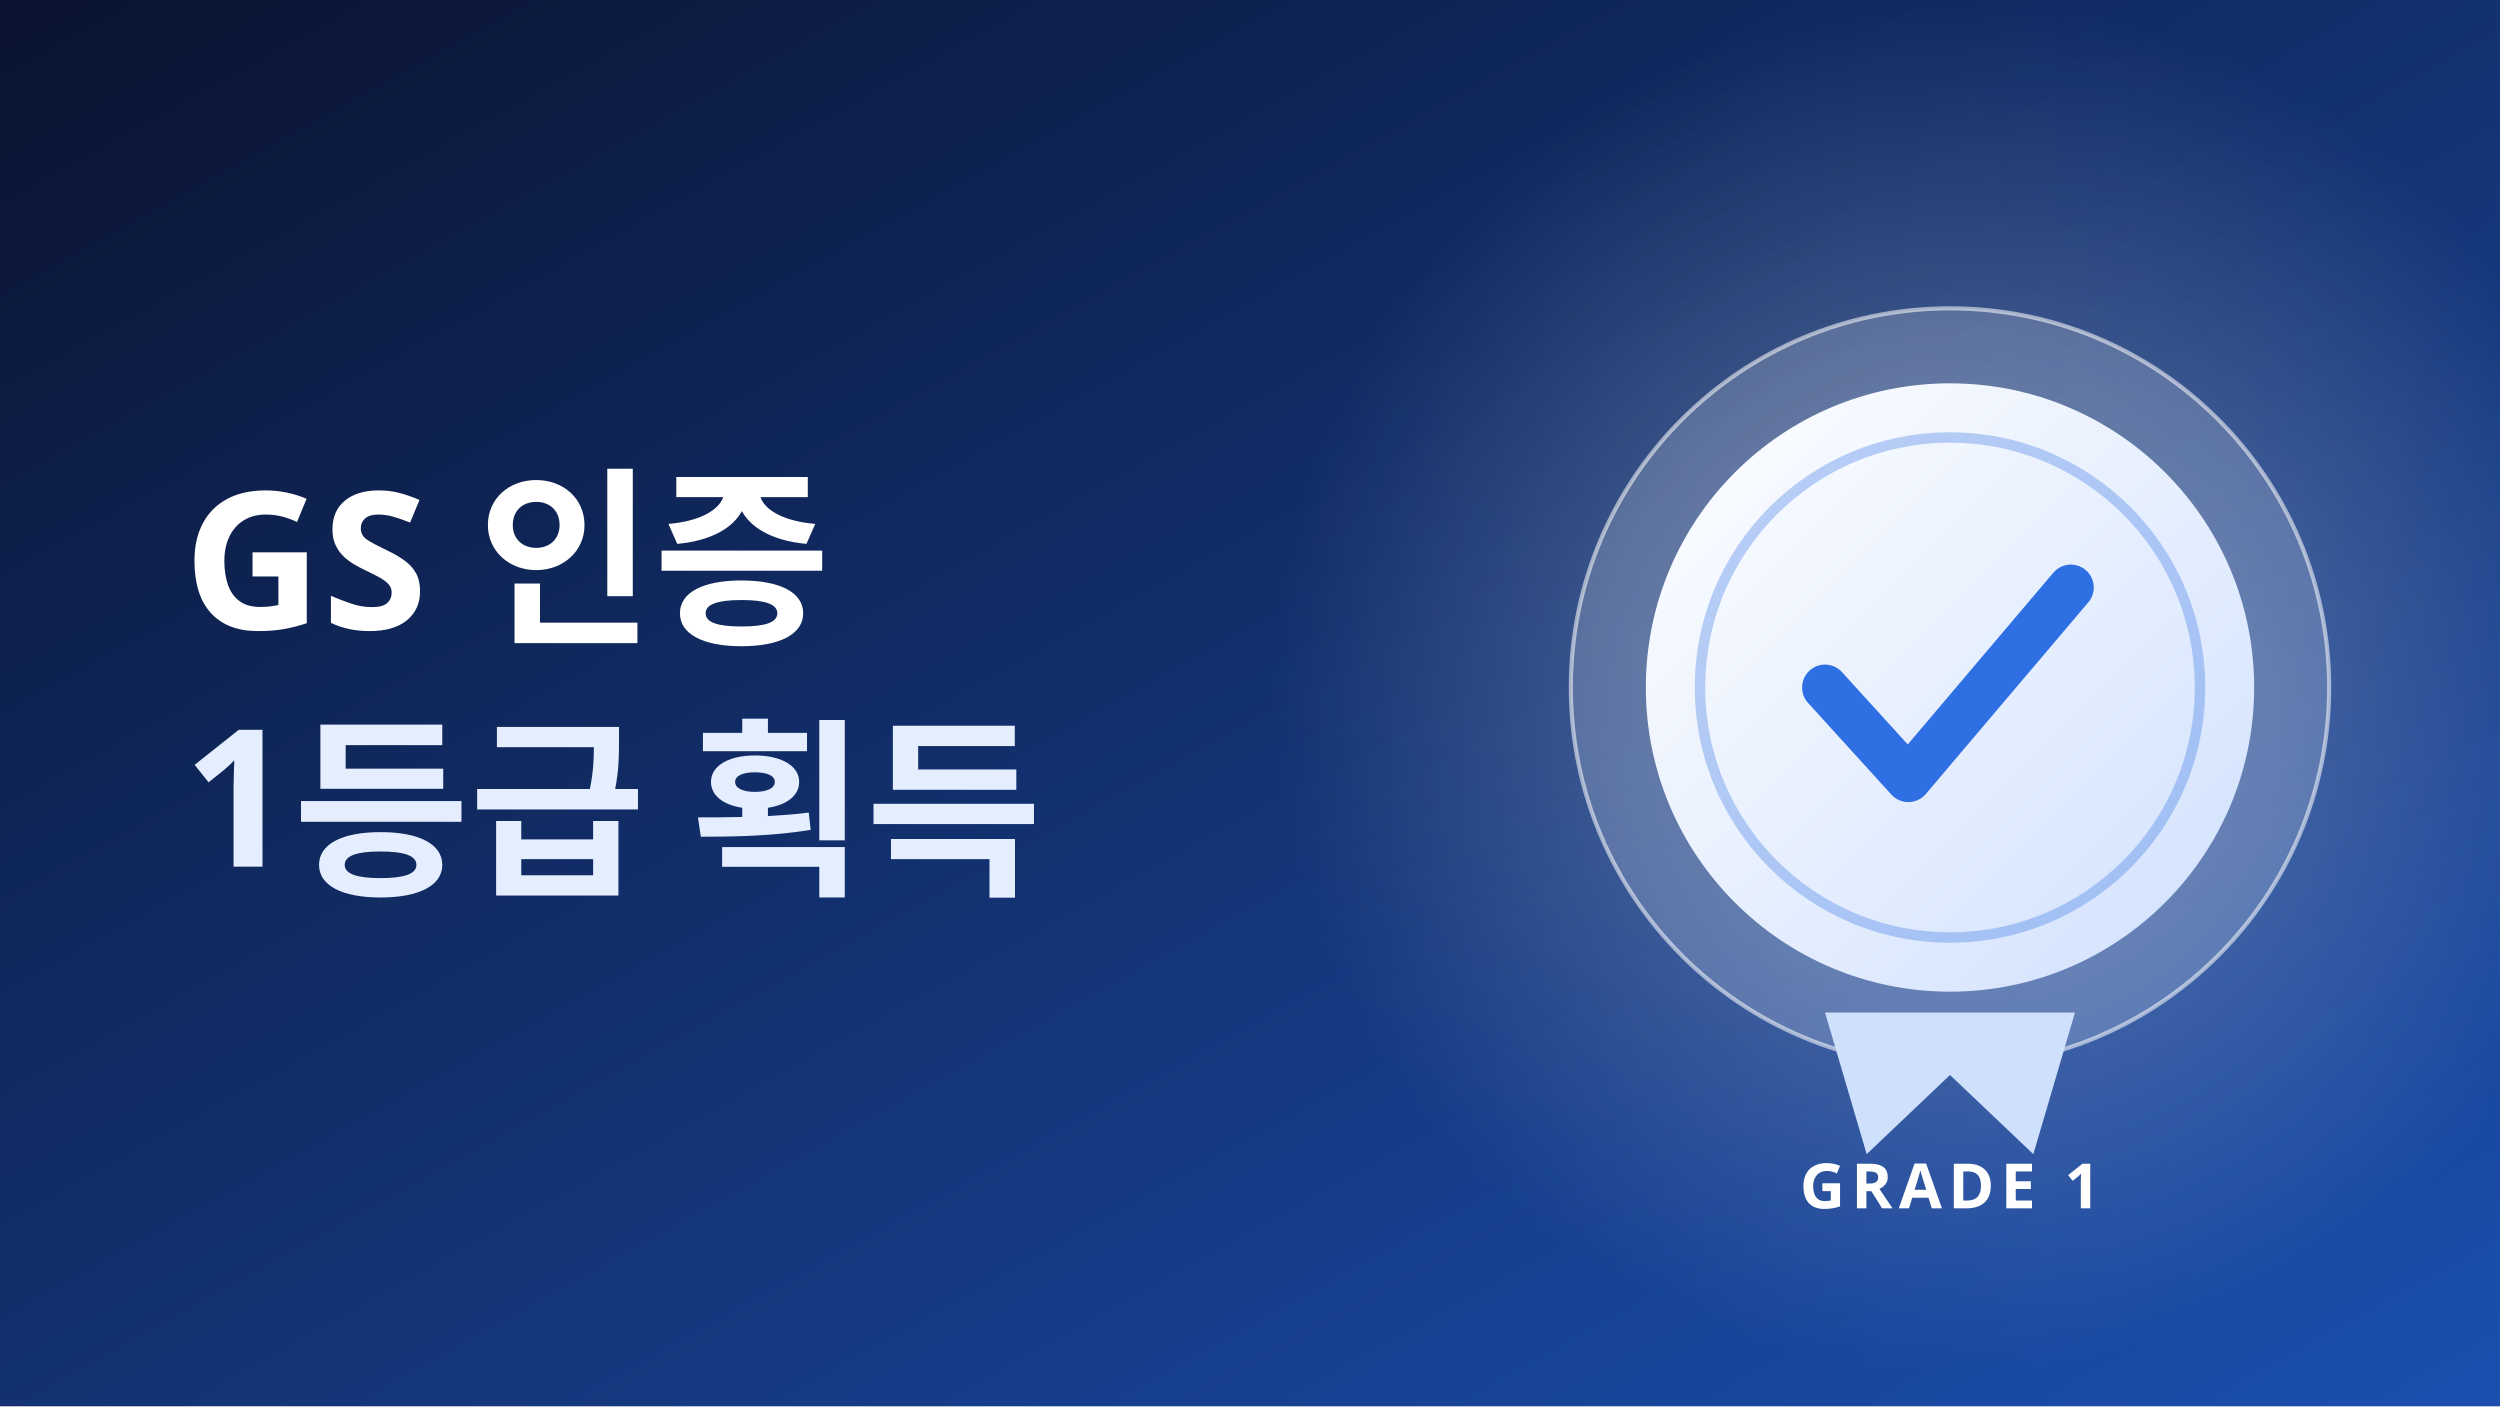
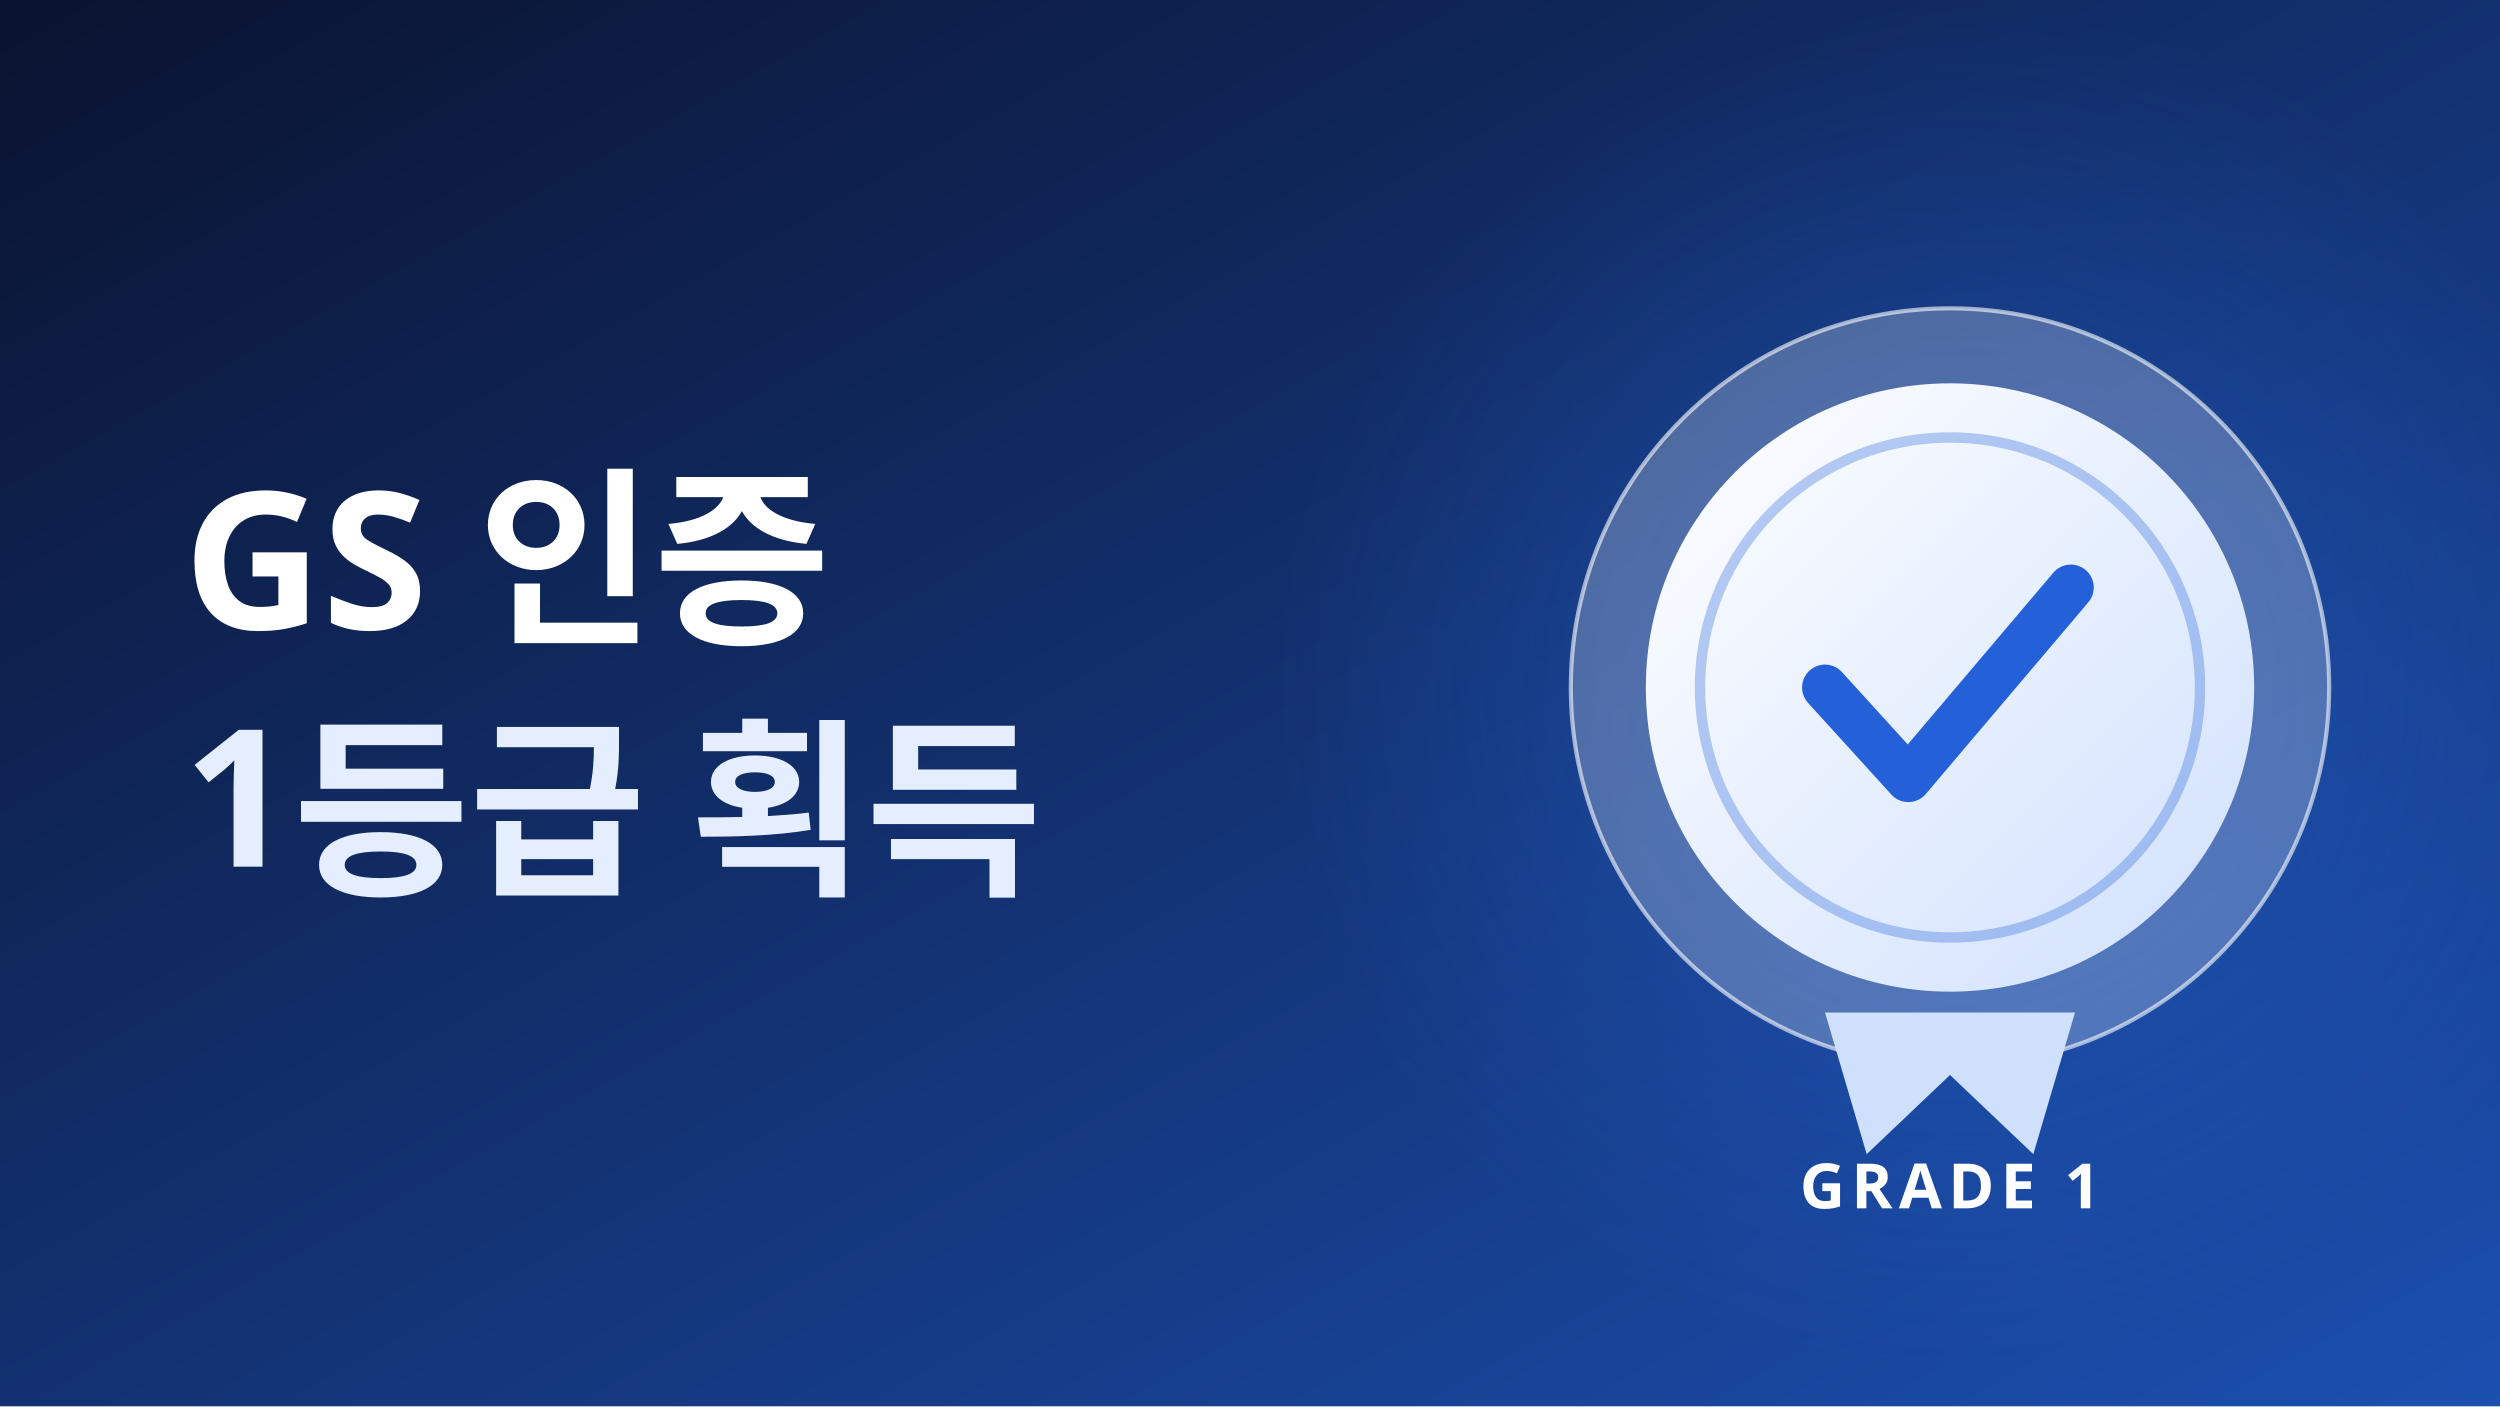
<svg xmlns="http://www.w3.org/2000/svg" viewBox="0 0 1200 675" role="img" aria-label="XGEN GS 인증 1등급 획득 — Enterprise AI Platform 의 소프트웨어 품질 인증">
  <defs>
    <linearGradient id="bg" x1="0" y1="0" x2="1" y2="1">
      <stop offset="0" stop-color="#0a1330" />
      <stop offset="1" stop-color="#1b4fb0" />
    </linearGradient>
    <linearGradient id="badge" x1="0" y1="0" x2="1" y2="1">
      <stop offset="0" stop-color="#ffffff" />
      <stop offset="1" stop-color="#cfe0fd" />
    </linearGradient>
    <radialGradient id="glow" cx="50%" cy="50%" r="50%">
-       <stop offset="0" stop-color="#ffffff" stop-opacity="0.34" />
-       <stop offset="1" stop-color="#ffffff" stop-opacity="0" />
+       <stop offset="0" stop-color="#2f7bff" stop-opacity="0.34" />
+       <stop offset="1" stop-color="#2f7bff" stop-opacity="0" />
    </radialGradient>
  </defs>
  <rect width="1200" height="675" fill="url(#bg)" />
  <circle cx="940" cy="330" r="330" fill="url(#glow)" />
  <text x="88" y="302" font-family="Pretendard,'Pretendard Variable','Malgun Gothic','Apple SD Gothic Neo','Noto Sans KR',sans-serif" font-size="92" font-weight="800" fill="#ffffff">GS 인증</text>
  <text x="88" y="416" font-family="Pretendard,'Pretendard Variable','Malgun Gothic','Apple SD Gothic Neo','Noto Sans KR',sans-serif" font-size="92" font-weight="800" fill="#e4eeff">1등급 획득</text>
-   <circle cx="936" cy="330" r="182" fill="#ffffff2e" stroke="#ffffff8c" stroke-width="2" />
+   <circle cx="936" cy="330" r="182" fill="#ffffff3d" stroke="#ffffff99" stroke-width="2" />
  <circle cx="936" cy="330" r="146" fill="url(#badge)" />
-   <circle cx="936" cy="330" r="120" fill="none" stroke="#2f6fe4" stroke-width="5" opacity="0.32" />
-   <path d="M876 330 l40 44 78 -92" fill="none" stroke="#2f6fe4" stroke-width="22" stroke-linecap="round" stroke-linejoin="round" />
+   <circle cx="936" cy="330" r="120" fill="none" stroke="#2461d8" stroke-width="5" opacity="0.32" />
+   <path d="M876 330 l40 44 78 -92" fill="none" stroke="#2461d8" stroke-width="22" stroke-linecap="round" stroke-linejoin="round" />
  <path d="M876 486 l20 68 40 -38 40 38 20 -68 z" fill="#cfe0fd" />
  <text x="936" y="580" text-anchor="middle" font-family="Pretendard,'Pretendard Variable','Malgun Gothic','Apple SD Gothic Neo','Noto Sans KR',sans-serif" font-size="30" font-weight="800" letter-spacing="3" fill="#ffffff">GRADE 1</text>
</svg>
